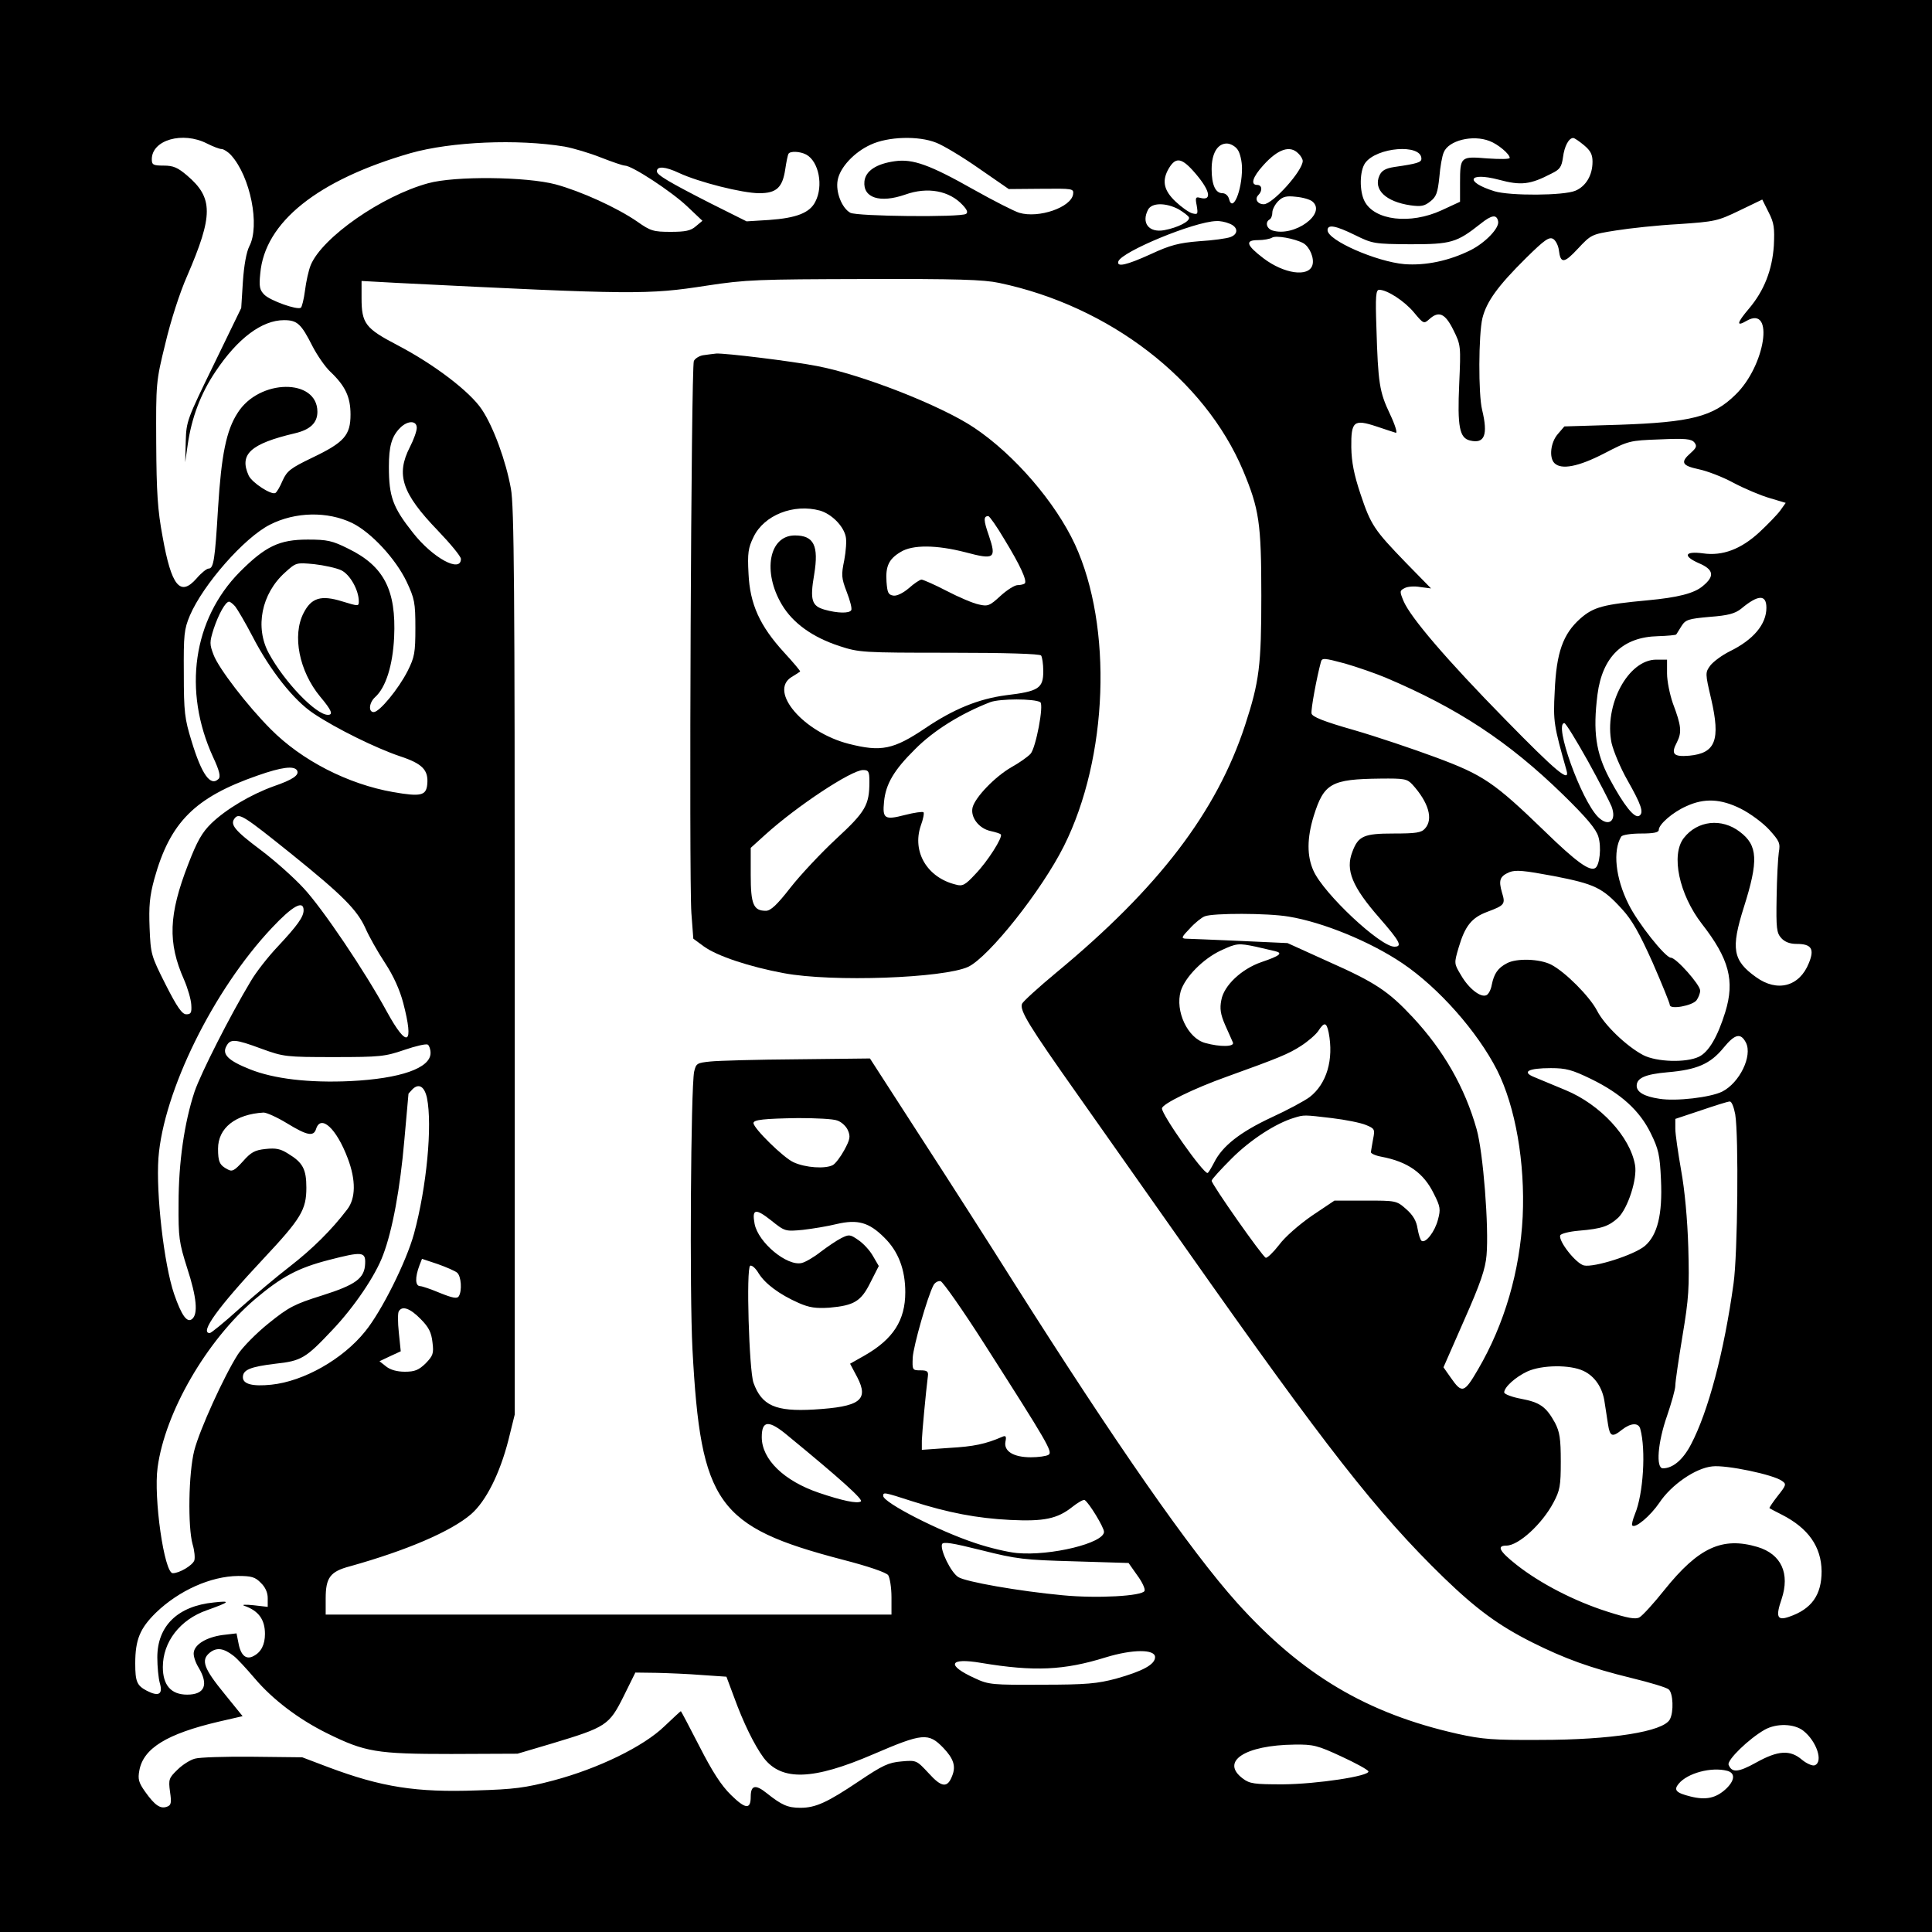
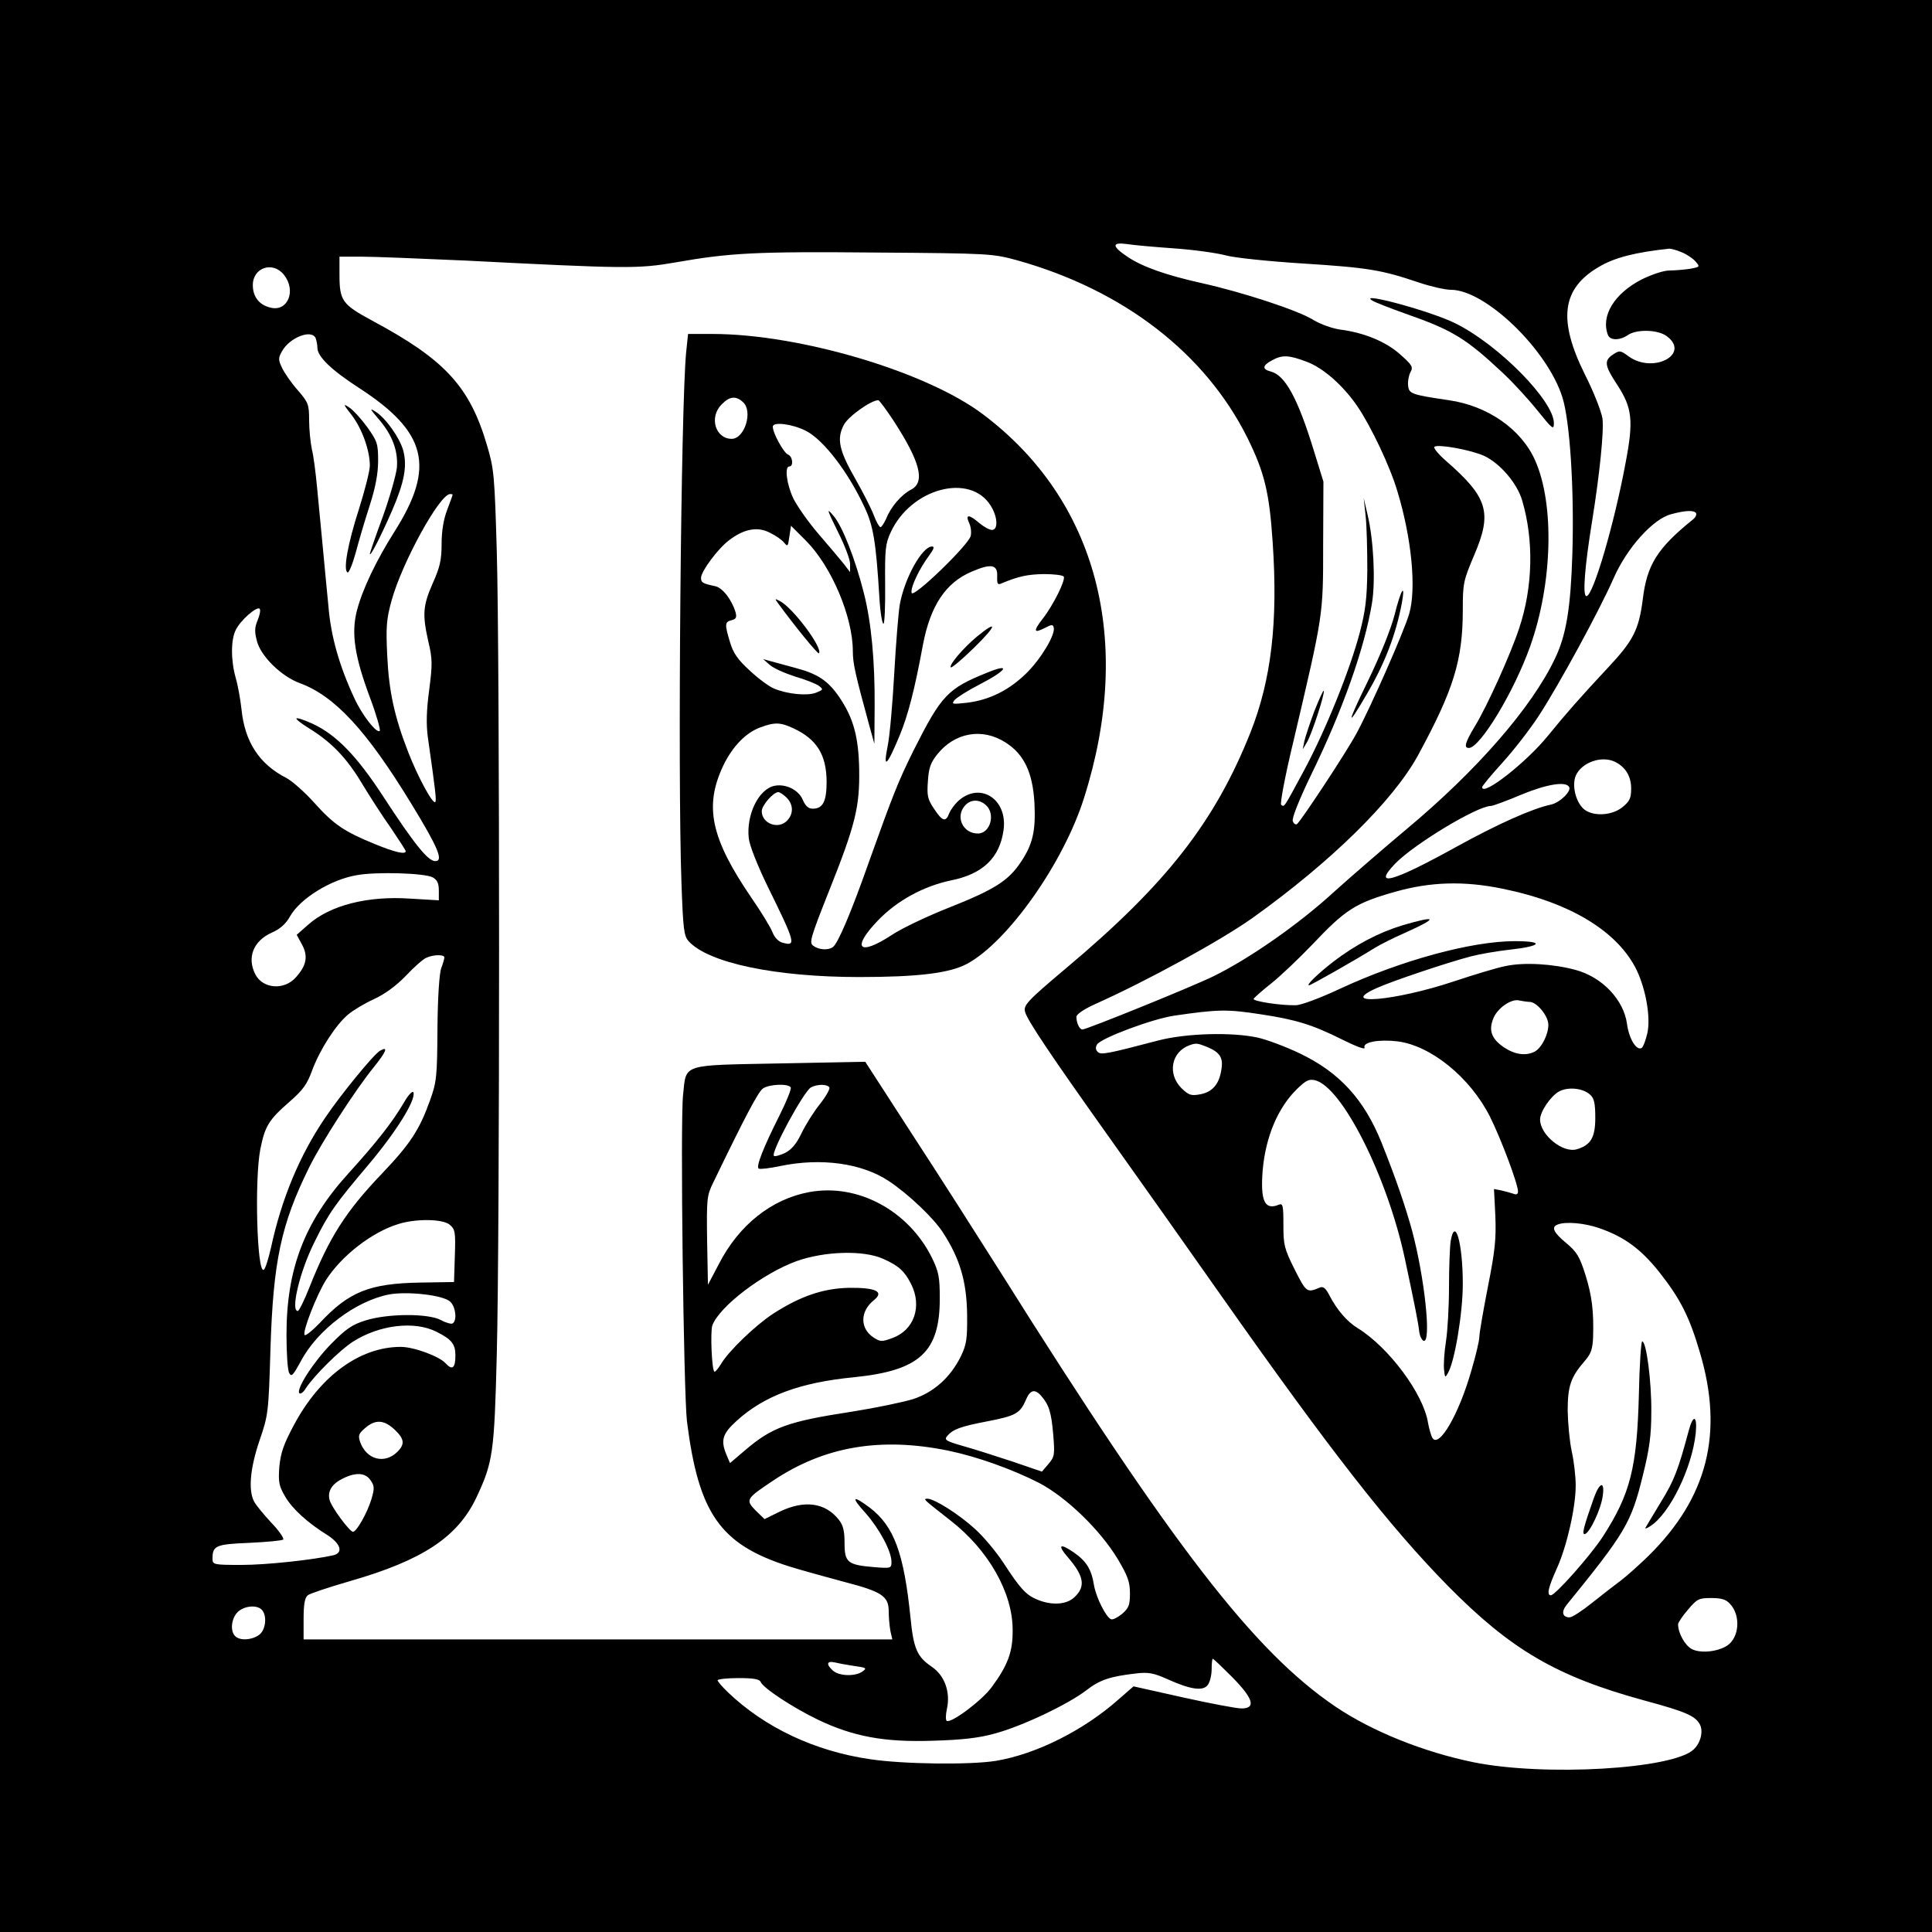
<svg xmlns="http://www.w3.org/2000/svg" version="1.0" width="700pt" height="700pt" viewBox="0 0 700 700" preserveAspectRatio="xMidYMid meet">
  <g transform="translate(0,700) scale(0.1,-0.1)" fill="#000000" stroke="none">
-     <path d="M0 3500 l0 -3500 3500 0 3500 0 0 3500 0 3500 -3500 0 -3500 0 0 -3500z m750 2980 c22 -11 45 -20 53 -20 7 0 23 -10 34 -22 70 -77 106 -256 66 -331 -10 -20 -19 -68 -23 -128 l-6 -95 -99 -204 c-97 -199 -100 -206 -102 -279 l-2 -76 9 63 c14 98 47 186 101 266 80 120 168 186 248 186 48 0 62 -13 103 -94 17 -33 46 -75 64 -92 55 -52 74 -92 74 -156 0 -75 -23 -101 -138 -156 -79 -38 -92 -48 -108 -83 -9 -22 -21 -42 -26 -45 -14 -9 -85 37 -97 63 -35 77 6 115 167 153 56 13 82 38 82 78 0 122 -211 120 -289 -4 -41 -63 -59 -152 -71 -345 -11 -186 -16 -219 -34 -219 -7 0 -27 -16 -44 -36 -59 -67 -91 -28 -123 152 -18 96 -22 161 -23 339 -1 217 -1 222 33 360 19 81 52 184 79 245 95 220 95 283 0 364 -34 29 -50 36 -85 36 -38 0 -43 3 -43 23 0 70 112 102 200 57z m2642 3 c24 -9 93 -50 153 -92 l110 -76 118 1 c114 1 118 1 115 -20 -7 -47 -124 -88 -195 -67 -17 5 -92 43 -165 84 -159 90 -221 112 -285 103 -67 -9 -107 -35 -111 -73 -6 -60 56 -80 148 -48 81 29 160 14 208 -38 16 -17 20 -27 12 -32 -21 -13 -394 -9 -419 4 -31 17 -54 76 -46 118 8 46 60 102 120 129 62 29 172 33 237 7z m2005 6 c30 -11 73 -47 73 -61 0 -5 -36 -5 -81 -2 -97 8 -99 7 -99 -89 l0 -68 -67 -31 c-113 -52 -243 -37 -279 33 -19 37 -18 109 2 138 41 58 204 71 204 16 0 -13 -14 -18 -98 -30 -32 -5 -46 -13 -54 -31 -23 -51 23 -95 113 -108 37 -5 50 -3 71 14 22 17 27 31 33 88 3 37 10 77 16 90 17 43 105 65 166 41z m342 -15 c24 -20 31 -34 31 -60 0 -49 -24 -89 -62 -105 -42 -18 -237 -19 -293 -2 -110 34 -96 71 15 42 81 -22 114 -18 191 22 31 15 37 24 42 59 5 40 21 70 37 70 5 0 22 -12 39 -26z m-3694 -5 c33 -6 93 -24 133 -40 41 -16 79 -29 86 -29 26 0 169 -94 225 -147 l56 -53 -24 -20 c-18 -16 -38 -20 -91 -20 -62 0 -73 3 -121 37 -74 51 -204 110 -296 135 -106 28 -365 31 -462 4 -168 -46 -383 -196 -425 -296 -8 -19 -17 -61 -21 -93 -4 -31 -11 -59 -15 -62 -14 -9 -111 26 -132 47 -17 17 -20 29 -15 77 16 186 208 339 544 436 148 42 388 52 558 24z m2439 -11 c9 -12 16 -43 16 -68 0 -82 -34 -162 -47 -111 -3 12 -13 21 -24 21 -25 0 -39 30 -39 87 0 57 21 93 55 93 13 0 31 -10 39 -22z m220 -14 c9 -8 16 -21 16 -27 0 -36 -109 -157 -141 -157 -23 0 -34 19 -20 33 16 16 14 37 -4 37 -25 0 -17 28 22 71 53 59 97 74 127 43z m-1783 -4 c46 -25 63 -114 33 -171 -20 -40 -68 -59 -168 -66 l-81 -5 -130 65 c-149 76 -195 103 -195 116 0 20 30 18 81 -6 71 -33 229 -73 290 -73 62 0 84 20 94 86 4 27 9 52 12 57 6 10 41 9 64 -3z m1402 -59 c60 -67 72 -110 26 -98 -17 5 -19 1 -13 -28 5 -31 4 -33 -16 -28 -12 3 -40 23 -61 43 -41 39 -49 72 -28 113 26 48 47 48 92 -2z m432 -111 c53 -44 -66 -130 -145 -105 -21 7 -27 30 -10 40 6 3 10 15 10 26 0 10 10 29 21 40 17 17 30 20 65 16 24 -2 51 -10 59 -17z m1672 -160 c-6 -88 -35 -163 -90 -228 -45 -53 -47 -67 -8 -44 101 57 67 -164 -41 -268 -81 -80 -162 -100 -421 -109 l-199 -6 -24 -28 c-26 -30 -32 -85 -12 -105 25 -25 87 -13 180 35 89 46 91 47 202 51 92 4 114 2 125 -11 10 -13 8 -19 -13 -38 -39 -34 -32 -46 28 -59 30 -6 88 -28 128 -50 40 -21 99 -46 131 -55 l57 -17 -20 -28 c-11 -15 -45 -50 -75 -78 -67 -62 -134 -87 -204 -77 -67 9 -75 -9 -17 -35 55 -23 60 -47 16 -83 -31 -27 -92 -42 -200 -52 -161 -15 -196 -24 -244 -66 -63 -56 -87 -123 -93 -264 -6 -110 -3 -124 43 -287 13 -46 -38 -3 -222 185 -211 215 -344 370 -369 430 -14 34 -14 37 4 46 10 6 36 8 57 4 l39 -5 -91 93 c-115 119 -127 136 -165 250 -23 69 -32 114 -33 168 -1 95 9 103 91 76 32 -11 64 -21 70 -23 7 -2 -2 28 -21 68 -38 80 -43 111 -49 313 -4 113 -2 137 10 137 29 0 92 -41 126 -82 34 -41 36 -42 55 -25 35 32 58 22 88 -39 27 -54 27 -58 21 -195 -7 -155 1 -196 39 -205 53 -13 66 20 44 111 -14 56 -13 273 1 332 15 60 55 116 158 218 68 67 84 78 99 69 9 -6 18 -24 20 -40 6 -50 19 -49 69 5 48 51 49 52 138 66 50 8 152 19 227 23 132 9 141 11 220 49 l83 40 23 -46 c20 -39 22 -57 19 -121z m-2157 132 c18 -11 36 -24 38 -30 4 -14 -41 -37 -90 -46 -55 -10 -84 26 -58 75 14 25 64 25 110 1z m1158 -44 c5 -24 -46 -77 -99 -104 -78 -39 -164 -57 -241 -51 -101 9 -278 86 -278 123 0 22 29 17 100 -18 63 -31 69 -32 200 -33 148 0 168 6 254 74 41 33 59 35 64 9z m-974 -8 c32 -12 34 -38 4 -49 -13 -5 -63 -12 -113 -15 -74 -6 -105 -14 -176 -47 -88 -40 -124 -48 -117 -26 12 35 274 144 355 146 12 1 33 -3 47 -9z m268 -71 c23 -13 41 -55 33 -80 -14 -44 -103 -31 -177 25 -63 48 -68 66 -20 66 20 0 43 4 51 9 14 9 81 -3 113 -20z m-1102 -144 c400 -84 745 -350 884 -680 58 -139 66 -189 66 -453 0 -253 -7 -311 -59 -470 -103 -314 -313 -589 -684 -896 -65 -54 -121 -105 -124 -113 -9 -24 23 -77 204 -333 91 -129 267 -379 391 -555 504 -716 690 -955 933 -1191 118 -114 198 -173 319 -234 120 -60 211 -93 362 -130 66 -16 126 -34 134 -41 16 -13 19 -82 4 -109 -24 -44 -211 -74 -470 -74 -169 -1 -209 2 -299 22 -329 74 -564 214 -799 475 -168 187 -441 579 -810 1162 -83 132 -234 368 -336 525 l-184 285 -263 -3 c-145 -1 -287 -5 -315 -8 -49 -5 -52 -7 -59 -37 -12 -61 -17 -799 -6 -1007 30 -559 89 -642 544 -761 93 -24 157 -46 165 -56 6 -9 12 -45 12 -80 l0 -63 -1025 0 -1025 0 0 58 c0 76 16 98 88 117 204 57 366 126 439 189 54 47 104 147 135 268 l23 93 0 1640 c0 1344 -2 1654 -14 1715 -18 100 -63 223 -105 286 -43 65 -173 164 -307 234 -115 60 -129 78 -129 170 l0 62 128 -7 c860 -43 909 -43 1122 -10 144 22 185 23 572 24 336 1 431 -2 488 -14z m-2110 -525 c0 -12 -11 -43 -25 -70 -51 -100 -29 -167 101 -302 46 -48 84 -94 84 -103 0 -52 -102 3 -174 95 -73 92 -87 131 -87 239 0 74 10 110 41 141 27 27 60 27 60 0z m-234 -345 c69 -34 157 -129 197 -212 29 -62 32 -76 32 -168 0 -90 -3 -106 -28 -156 -33 -65 -102 -149 -123 -149 -20 0 -17 34 5 54 39 35 64 115 69 217 8 171 -37 258 -166 321 -58 29 -76 33 -147 33 -103 0 -153 -24 -246 -117 -170 -172 -207 -431 -97 -671 23 -49 28 -71 20 -79 -29 -29 -61 15 -98 137 -25 81 -28 105 -28 245 -1 140 1 160 22 210 48 112 197 282 290 329 92 47 209 49 298 6z m-40 -171 c32 -15 64 -72 64 -113 0 -18 -1 -18 -60 0 -77 24 -112 13 -140 -42 -42 -81 -16 -211 60 -303 42 -50 48 -66 28 -66 -43 0 -157 118 -214 223 -51 94 -27 216 59 293 40 36 40 36 105 30 36 -4 81 -14 98 -22z m5164 -136 c0 -60 -47 -116 -133 -158 -28 -14 -59 -37 -70 -51 -19 -26 -19 -28 3 -122 34 -148 16 -196 -79 -205 -58 -5 -68 6 -45 49 18 36 16 59 -15 141 -11 32 -21 80 -21 108 l0 50 -39 0 c-102 0 -190 -165 -162 -302 7 -30 32 -90 57 -134 51 -90 61 -119 43 -130 -17 -10 -55 37 -108 136 -49 93 -60 169 -43 304 18 137 92 208 219 211 35 1 64 4 66 6 2 2 10 16 19 30 15 24 25 27 103 34 67 5 91 12 113 29 62 52 92 53 92 4z m-5548 5 c8 -10 37 -59 63 -109 64 -124 150 -232 221 -279 82 -55 227 -126 313 -155 82 -27 104 -50 99 -102 -4 -41 -24 -45 -123 -28 -165 29 -332 115 -444 228 -85 85 -189 221 -207 269 -15 39 -15 46 0 94 18 54 43 99 56 99 4 0 14 -8 22 -17z m4168 -258 c262 -111 446 -232 643 -424 86 -84 120 -125 128 -152 12 -38 5 -104 -11 -114 -20 -13 -69 22 -183 133 -184 178 -223 204 -395 268 -81 30 -214 75 -297 99 -109 31 -151 48 -153 60 -3 14 19 132 34 187 4 15 12 14 87 -6 45 -13 111 -36 147 -51z m733 -302 c42 -76 80 -150 86 -165 20 -53 -11 -76 -49 -38 -62 62 -161 340 -122 340 5 0 43 -62 85 -137z m-4677 -34 c10 -17 -15 -34 -85 -58 -83 -30 -172 -83 -225 -134 -34 -33 -52 -65 -84 -148 -71 -183 -75 -284 -15 -419 13 -30 25 -71 26 -90 2 -29 -1 -35 -18 -35 -15 0 -33 25 -75 108 -53 105 -54 110 -58 205 -3 79 0 114 17 177 57 206 147 296 374 375 88 31 132 36 143 19z m4041 -51 c59 -65 77 -126 46 -160 -13 -15 -32 -18 -115 -18 -106 0 -127 -9 -148 -66 -26 -66 -1 -127 99 -241 74 -85 83 -103 53 -103 -51 0 -256 192 -293 275 -24 53 -24 118 1 199 37 118 63 133 241 135 87 1 97 -1 116 -21z m1190 -88 c34 -17 80 -51 103 -76 37 -41 41 -49 35 -82 -3 -20 -7 -94 -8 -163 -2 -113 0 -129 17 -148 13 -14 31 -21 56 -21 53 0 65 -18 44 -69 -34 -86 -115 -107 -192 -51 -84 60 -91 103 -44 252 54 170 51 225 -14 274 -66 51 -154 41 -203 -22 -48 -61 -17 -205 65 -311 99 -127 120 -206 85 -320 -28 -90 -60 -145 -96 -162 -46 -22 -152 -19 -201 6 -61 32 -142 110 -168 162 -27 51 -114 139 -166 166 -41 21 -125 24 -160 5 -33 -17 -47 -38 -55 -78 -3 -18 -12 -35 -20 -38 -21 -9 -64 25 -91 72 -26 43 -26 43 -9 101 23 78 47 108 103 129 64 24 67 28 54 70 -13 45 -8 59 27 74 23 9 53 6 160 -14 149 -29 177 -42 248 -120 36 -39 63 -87 111 -194 34 -78 62 -147 62 -153 0 -18 82 -3 97 17 7 10 13 25 13 35 0 21 -87 119 -106 119 -20 0 -121 127 -154 195 -47 94 -57 193 -26 244 4 6 35 11 72 11 46 0 64 4 64 13 0 20 50 64 100 86 65 30 125 27 197 -9z m-5250 -165 c186 -150 237 -202 267 -268 12 -28 44 -85 71 -126 31 -47 54 -99 66 -145 40 -153 15 -167 -59 -32 -80 147 -233 374 -302 448 -34 37 -103 99 -155 138 -96 72 -113 93 -94 116 16 19 33 8 206 -131z m43 -203 c0 -24 -22 -55 -95 -133 -34 -36 -78 -92 -97 -125 -74 -123 -180 -332 -203 -399 -37 -112 -58 -256 -58 -405 -1 -125 2 -142 31 -234 35 -107 40 -167 18 -185 -18 -15 -38 12 -65 90 -37 108 -66 364 -57 493 18 241 199 609 411 834 75 80 115 102 115 64z m3569 -23 c123 -20 295 -90 412 -169 132 -89 272 -248 343 -387 67 -133 102 -336 93 -531 -10 -198 -66 -390 -162 -554 -50 -86 -58 -88 -99 -29 l-26 37 75 171 c59 133 77 186 81 235 9 101 -12 373 -36 457 -43 152 -120 286 -232 406 -87 93 -134 125 -303 200 l-150 68 -175 8 c-96 4 -184 8 -194 8 -17 1 -15 6 15 37 18 20 43 40 54 44 29 12 228 12 304 -1z m-119 -109 c25 -6 56 -13 69 -16 31 -7 19 -17 -49 -40 -72 -25 -136 -85 -145 -138 -6 -30 -3 -51 14 -90 13 -28 25 -57 28 -63 7 -16 -46 -17 -100 -2 -64 17 -110 116 -89 188 16 51 81 117 145 147 58 27 64 27 127 14z m264 -311 c19 -98 -7 -186 -69 -234 -19 -14 -82 -48 -139 -74 -113 -53 -177 -103 -207 -163 -11 -21 -21 -38 -24 -38 -17 0 -165 210 -165 234 0 16 117 73 235 115 186 67 223 82 268 111 25 16 53 40 63 54 22 34 30 33 38 -5z m1512 -37 c24 -48 -23 -145 -86 -177 -42 -21 -167 -36 -228 -26 -54 8 -82 24 -82 47 0 28 31 42 112 49 106 9 155 30 203 89 41 50 62 55 81 18z m-5378 -22 c80 -29 88 -30 262 -30 167 0 185 2 255 26 41 14 79 23 85 19 5 -3 10 -17 10 -30 0 -55 -109 -93 -290 -102 -150 -7 -278 8 -365 43 -78 31 -101 54 -85 83 14 28 31 27 128 -9z m4816 -109 c109 -53 177 -115 217 -197 28 -57 33 -78 37 -168 6 -127 -13 -201 -58 -240 -39 -33 -184 -79 -221 -71 -29 7 -93 88 -86 109 2 6 32 14 68 17 83 7 108 16 142 47 35 34 70 141 61 191 -18 103 -126 219 -251 271 -43 18 -94 39 -113 47 -48 19 -24 33 59 33 55 0 77 -6 145 -39z m-4217 -69 c20 -99 -1 -323 -47 -492 -28 -102 -118 -282 -177 -354 -81 -101 -223 -181 -340 -193 -68 -7 -103 2 -103 27 0 27 27 38 118 49 94 10 110 20 206 122 79 83 157 198 184 272 34 89 62 242 77 416 8 91 15 167 15 168 0 1 7 8 15 17 23 22 43 9 52 -32z m4740 -59 c13 -78 9 -508 -6 -613 -34 -248 -92 -465 -154 -583 -29 -56 -66 -87 -102 -87 -26 0 -19 93 15 190 16 47 30 96 30 110 0 14 12 95 26 180 23 137 25 174 21 320 -3 102 -13 209 -26 280 -11 63 -21 131 -21 150 l0 36 93 31 c50 17 97 32 104 32 7 1 15 -20 20 -46z m-5247 -33 c72 -44 96 -49 105 -21 17 55 74 3 115 -106 30 -79 29 -145 -2 -185 -57 -75 -126 -143 -207 -206 -47 -36 -130 -106 -184 -154 -53 -48 -102 -88 -107 -88 -38 0 30 94 195 270 136 145 155 177 155 257 0 67 -13 91 -66 123 -28 18 -45 21 -82 17 -39 -4 -53 -12 -82 -45 -31 -34 -39 -38 -55 -29 -29 15 -35 27 -35 75 0 75 63 125 165 131 11 0 49 -17 85 -39z m3785 19 c50 -6 105 -17 124 -25 32 -13 33 -16 26 -51 -4 -21 -7 -42 -8 -47 -1 -5 16 -13 38 -17 95 -18 153 -58 190 -134 24 -47 25 -57 15 -94 -11 -43 -44 -86 -59 -77 -5 3 -11 23 -15 45 -4 27 -16 48 -41 70 -35 31 -37 31 -148 31 l-112 0 -82 -55 c-46 -32 -98 -77 -119 -106 -21 -27 -43 -48 -48 -46 -12 4 -196 266 -196 279 0 5 33 41 73 81 67 67 159 127 226 147 36 11 35 11 136 -1z m-1791 -9 c15 -5 32 -21 38 -35 10 -23 8 -33 -13 -72 -13 -24 -32 -49 -41 -54 -27 -15 -100 -10 -143 10 -36 16 -145 123 -145 142 0 12 38 16 162 18 64 0 128 -3 142 -9z m-125 -396 c35 4 90 13 122 21 77 18 118 6 173 -49 51 -50 76 -116 76 -198 0 -102 -44 -170 -147 -229 l-53 -30 26 -49 c43 -83 10 -107 -157 -117 -139 -8 -189 14 -219 97 -16 46 -27 415 -12 424 6 3 20 -9 31 -28 24 -38 75 -76 145 -107 39 -17 62 -20 111 -17 90 8 115 23 149 92 l30 59 -21 36 c-11 20 -35 46 -53 58 -30 21 -34 21 -62 7 -16 -8 -50 -31 -75 -50 -24 -19 -55 -37 -68 -40 -53 -13 -158 74 -171 142 -10 54 3 57 59 13 51 -41 52 -41 116 -35z m-1586 -122 c-2 -54 -34 -77 -157 -116 -99 -31 -120 -42 -192 -100 -45 -36 -95 -87 -112 -113 -51 -80 -139 -274 -158 -348 -21 -82 -24 -277 -6 -341 7 -23 9 -49 6 -58 -7 -18 -54 -46 -78 -46 -31 0 -70 274 -55 383 27 200 177 459 352 609 97 82 156 114 269 143 120 31 133 30 131 -13z m333 -33 c15 -12 19 -66 6 -86 -6 -9 -22 -6 -67 12 -33 14 -66 25 -72 25 -19 0 -20 31 -3 76 l9 23 57 -19 c31 -11 63 -25 70 -31z m1911 -259 c230 -360 248 -391 232 -401 -8 -5 -37 -9 -64 -9 -63 0 -99 22 -92 57 4 19 1 23 -12 17 -60 -26 -103 -35 -191 -40 l-100 -7 0 34 c1 29 14 170 22 234 2 16 -3 20 -27 20 -29 0 -30 1 -28 47 3 43 53 219 75 261 5 10 17 17 26 15 8 -2 80 -104 159 -228z m-2043 91 c30 -30 39 -49 43 -85 5 -40 2 -48 -25 -76 -25 -24 -39 -30 -75 -30 -29 0 -53 7 -68 19 l-24 19 38 18 39 18 -7 68 c-4 37 -4 72 0 77 12 21 41 11 79 -28z m4213 -188 c41 -19 70 -61 77 -115 3 -21 9 -56 12 -78 7 -45 15 -49 51 -20 32 25 60 26 66 3 21 -76 11 -236 -19 -308 -8 -20 -13 -39 -10 -42 11 -12 66 35 98 82 43 65 131 126 192 132 50 6 223 -30 253 -53 16 -11 15 -15 -16 -54 -18 -23 -31 -43 -30 -44 2 -2 23 -13 45 -24 96 -49 143 -116 144 -205 0 -86 -36 -137 -118 -165 -43 -15 -49 0 -27 64 31 93 -1 163 -87 189 -128 38 -214 -2 -337 -155 -39 -49 -80 -94 -91 -100 -14 -8 -42 -3 -117 21 -119 38 -243 102 -329 170 -62 49 -72 69 -36 69 44 0 129 78 170 155 24 45 27 61 27 150 0 83 -4 107 -21 140 -32 58 -54 74 -123 87 -33 6 -61 17 -61 23 0 19 41 56 84 76 53 24 155 25 203 2z m-2881 -236 c190 -156 273 -231 263 -237 -13 -9 -68 3 -151 31 -127 43 -208 121 -208 202 0 62 26 63 96 4z m448 -236 c131 -42 236 -62 356 -68 122 -6 171 4 225 47 20 16 41 28 45 25 16 -10 70 -99 70 -115 0 -41 -193 -88 -315 -77 -33 3 -101 19 -151 36 -131 43 -334 147 -334 171 0 14 2 14 104 -19z m588 -218 l197 -6 31 -44 c18 -24 30 -50 27 -57 -8 -19 -172 -28 -296 -16 -161 15 -353 49 -379 66 -27 17 -66 98 -59 119 4 10 36 5 144 -22 127 -32 154 -35 335 -40z m-2947 -78 c16 -15 25 -35 25 -55 l0 -32 -52 6 c-29 3 -44 2 -33 -2 52 -18 75 -50 75 -102 0 -39 -14 -66 -41 -80 -27 -15 -47 2 -55 47 l-7 35 -51 -6 c-57 -8 -100 -33 -104 -63 -2 -12 6 -36 17 -54 38 -63 23 -99 -41 -99 -58 0 -88 34 -88 100 0 91 62 172 160 206 84 30 88 35 25 28 -131 -13 -205 -85 -205 -199 0 -33 4 -75 9 -93 12 -41 -4 -50 -47 -28 -36 19 -42 33 -42 99 0 86 17 127 75 184 83 80 198 132 298 133 48 0 62 -4 82 -25z m-98 -265 c13 -10 46 -46 75 -80 66 -78 160 -149 263 -200 138 -68 178 -75 450 -75 l240 1 125 37 c196 59 207 66 259 170 l43 87 77 -1 c42 -1 116 -4 165 -8 l88 -6 28 -75 c33 -91 73 -173 107 -219 65 -85 179 -81 397 13 179 77 200 79 254 23 37 -39 46 -66 32 -101 -17 -45 -38 -43 -85 9 -44 47 -44 48 -99 43 -47 -4 -68 -14 -153 -71 -116 -78 -158 -97 -213 -97 -46 0 -68 10 -122 53 -41 33 -58 29 -58 -13 0 -47 -19 -45 -71 6 -36 35 -68 85 -115 177 -36 70 -66 127 -67 127 -2 0 -28 -25 -59 -54 -76 -74 -241 -154 -403 -197 -102 -27 -144 -32 -277 -36 -220 -8 -346 12 -538 84 l-95 36 -180 2 c-99 1 -193 -2 -209 -7 -16 -4 -45 -22 -63 -40 -31 -30 -33 -35 -27 -80 6 -40 4 -49 -11 -54 -24 -9 -44 5 -79 54 -24 34 -27 46 -21 78 15 80 100 132 287 176 l87 20 -64 79 c-77 94 -88 124 -55 151 25 20 50 17 87 -12z m3338 -4 c0 -27 -45 -51 -141 -78 -68 -18 -107 -22 -269 -22 -179 -1 -193 0 -242 23 -106 48 -95 76 22 56 192 -32 300 -27 451 20 98 30 179 30 179 1z m2349 -267 c48 -38 73 -113 41 -125 -8 -3 -29 6 -46 20 -43 37 -87 34 -166 -10 -65 -36 -88 -38 -100 -8 -6 17 73 94 131 127 43 24 107 22 140 -4z m-1674 -93 c52 -24 96 -48 98 -54 5 -17 -186 -46 -310 -47 -103 0 -120 2 -145 21 -83 62 8 121 187 123 68 1 84 -3 170 -43z m1398 -52 c30 -8 28 -35 -5 -66 -36 -33 -72 -41 -128 -27 -52 13 -62 23 -43 46 32 39 119 62 176 47z" />
-     <path d="M2548 5713 c-14 -2 -30 -12 -34 -21 -10 -21 -18 -1874 -9 -2000 l7 -93 38 -28 c48 -35 166 -74 290 -97 176 -33 579 -18 668 23 75 36 266 276 347 438 160 320 177 794 40 1092 -71 153 -219 325 -365 423 -119 80 -407 193 -571 224 -94 18 -333 47 -364 45 -11 -1 -32 -4 -47 -6z m423 -563 c41 -12 84 -54 93 -93 4 -15 1 -54 -5 -86 -11 -54 -11 -64 9 -116 12 -31 20 -61 16 -66 -7 -12 -50 -11 -96 2 -47 13 -54 35 -38 128 17 104 -1 141 -70 141 -94 0 -118 -132 -47 -251 40 -67 111 -118 209 -150 71 -23 82 -24 398 -24 205 0 328 -4 332 -10 4 -5 8 -31 8 -57 0 -62 -17 -73 -135 -87 -99 -13 -190 -50 -292 -119 -116 -78 -160 -87 -278 -57 -164 42 -291 190 -207 242 15 9 29 18 31 20 2 1 -24 32 -58 69 -88 96 -124 175 -129 286 -4 74 -1 93 18 132 38 80 146 122 241 96z m668 -104 c58 -95 83 -150 74 -160 -4 -3 -15 -6 -26 -6 -11 0 -39 -18 -62 -39 -39 -36 -46 -39 -79 -31 -20 4 -72 26 -116 49 -44 23 -86 41 -91 41 -6 0 -27 -14 -46 -31 -21 -18 -44 -29 -56 -27 -19 3 -22 11 -25 50 -4 57 9 83 51 108 43 27 130 26 235 -1 105 -28 113 -23 85 60 -20 57 -20 71 -2 71 4 0 31 -38 58 -84z m130 -590 c14 -9 -16 -166 -35 -187 -10 -11 -41 -33 -70 -49 -60 -35 -130 -108 -140 -145 -9 -36 23 -77 65 -86 18 -4 34 -9 37 -12 9 -9 -48 -99 -93 -145 -36 -39 -46 -44 -70 -37 -103 25 -159 118 -127 213 9 24 13 46 10 49 -3 3 -33 -1 -68 -10 -73 -19 -81 -13 -75 48 6 64 36 115 112 190 67 68 167 130 273 171 35 13 159 13 181 0z m-619 -288 c0 -85 -14 -109 -120 -207 -55 -51 -130 -131 -166 -177 -49 -63 -72 -84 -89 -84 -45 0 -55 23 -55 130 l0 98 53 48 c115 104 312 234 354 234 20 0 23 -5 23 -42z" />
+     <path d="M0 3500 l0 -3500 3500 0 3500 0 0 3500 0 3500 -3500 0 -3500 0 0 -3500z m4255 2600 c72 -5 155 -17 185 -25 31 -9 157 -22 285 -30 234 -15 281 -23 417 -69 42 -14 94 -26 115 -26 125 0 350 -217 404 -390 27 -86 43 -330 36 -565 -6 -197 -22 -296 -63 -381 -84 -177 -283 -406 -540 -620 -93 -78 -209 -179 -259 -224 -127 -117 -306 -242 -438 -307 -75 -37 -460 -193 -475 -193 -11 0 -22 24 -22 46 0 9 28 28 68 46 190 85 456 231 570 312 284 203 509 424 599 588 130 239 163 346 163 529 0 95 2 105 41 197 67 156 50 210 -104 344 -26 23 -44 45 -40 49 12 11 133 -11 181 -33 57 -27 119 -99 137 -161 43 -145 39 -315 -11 -464 -31 -94 -116 -282 -160 -354 -36 -60 -41 -79 -22 -79 40 0 163 202 222 368 81 227 89 515 18 674 -50 113 -172 198 -313 218 -134 20 -144 23 -147 52 -2 15 2 37 8 49 11 19 7 26 -37 65 -51 46 -131 79 -218 90 -28 4 -70 19 -95 34 -55 35 -257 101 -405 134 -130 29 -215 59 -269 95 -57 38 -59 54 -5 47 24 -4 103 -11 174 -16z m1838 -14 c18 -7 40 -22 50 -33 17 -20 17 -20 -20 -27 -21 -3 -54 -6 -74 -6 -21 0 -63 -14 -100 -32 -100 -51 -150 -133 -123 -202 8 -20 43 -20 72 0 32 22 109 20 141 -4 87 -65 -48 -137 -137 -74 -31 23 -34 23 -57 8 -34 -22 -32 -40 15 -111 54 -83 59 -129 30 -281 -41 -222 -118 -484 -142 -484 -15 0 -6 109 21 275 27 168 43 326 37 369 -4 25 -32 97 -63 158 -99 199 -85 312 50 391 57 34 133 53 255 66 7 0 27 -5 45 -13z m-2408 -29 c386 -108 682 -337 835 -644 61 -124 79 -196 91 -376 20 -291 -5 -500 -80 -690 -129 -324 -304 -549 -666 -853 -147 -124 -159 -137 -150 -163 10 -31 89 -150 299 -445 106 -149 291 -410 411 -581 397 -564 609 -835 821 -1051 228 -231 393 -328 711 -415 152 -41 185 -56 202 -87 13 -25 3 -67 -23 -91 -76 -71 -540 -98 -797 -46 -181 37 -368 112 -501 202 -295 200 -590 582 -1212 1572 -79 125 -221 348 -317 495 l-174 269 -310 -6 c-359 -7 -338 0 -350 -113 -11 -94 2 -1083 14 -1184 42 -333 120 -445 366 -524 44 -14 135 -39 202 -57 139 -36 163 -52 163 -108 0 -21 3 -53 6 -70 l7 -31 -1067 0 -1066 0 0 74 c0 52 4 77 15 86 7 6 76 29 152 51 265 76 391 160 459 303 60 128 65 160 74 521 11 425 11 2520 0 2905 -8 276 -10 301 -35 385 -63 215 -153 312 -416 453 -109 59 -119 72 -119 167 l0 65 83 0 c46 0 213 -7 372 -14 587 -30 627 -30 761 -7 199 35 290 40 729 36 413 -3 421 -4 510 -28z m-2656 -53 c45 -57 14 -133 -47 -119 -42 9 -66 39 -66 82 0 64 73 88 113 37z m115 -230 c3 -9 6 -24 6 -34 0 -32 51 -81 150 -145 247 -160 278 -286 130 -520 -66 -104 -117 -210 -137 -288 -21 -82 -8 -166 48 -316 23 -61 38 -115 35 -119 -11 -11 -64 57 -92 118 -54 116 -85 223 -94 333 -6 59 -15 158 -21 220 -6 61 -15 156 -20 209 -5 54 -13 117 -19 140 -5 24 -10 71 -10 105 0 58 -3 65 -41 109 -23 26 -48 62 -57 81 -14 29 -14 36 -1 59 27 51 109 83 123 48z m3591 -85 c59 -22 131 -85 183 -161 49 -72 119 -219 145 -308 52 -171 69 -353 43 -443 -19 -66 -142 -344 -191 -434 -40 -74 -203 -320 -216 -329 -5 -3 -12 2 -15 11 -4 10 23 78 69 173 112 230 191 453 218 617 13 79 6 228 -16 320 l-14 60 7 -65 c4 -36 6 -123 6 -195 -1 -104 -7 -149 -27 -226 -36 -137 -124 -355 -202 -500 -76 -141 -71 -133 -83 -125 -5 3 14 105 45 233 108 460 107 451 107 708 l1 230 -34 110 c-59 193 -105 276 -157 289 -32 8 -30 22 4 40 37 21 62 20 127 -5z m-3095 -481 c0 -2 -9 -27 -20 -56 -13 -34 -20 -76 -20 -123 0 -58 -6 -84 -32 -142 -36 -82 -38 -113 -16 -212 15 -62 15 -82 3 -175 -10 -74 -11 -124 -5 -170 28 -196 32 -231 27 -236 -9 -9 -64 93 -98 181 -50 128 -70 221 -76 350 -5 104 -3 131 16 200 38 137 174 385 212 385 5 0 9 -1 9 -2z m4505 -67 c3 -6 -2 -16 -11 -23 -129 -104 -167 -164 -182 -290 -14 -109 -34 -149 -125 -246 -99 -106 -152 -166 -217 -246 -79 -98 -240 -224 -240 -188 0 4 33 44 73 88 41 45 100 121 132 170 73 112 219 380 271 498 48 110 143 216 209 233 52 14 82 15 90 4z m-5211 -387 c-12 -28 -12 -43 -3 -77 14 -55 89 -128 155 -152 127 -47 241 -170 403 -435 99 -162 119 -210 88 -210 -26 0 -75 60 -189 235 -95 146 -170 223 -254 262 -30 14 -57 23 -60 20 -3 -2 18 -19 46 -36 81 -50 136 -107 191 -199 29 -48 76 -121 106 -163 29 -43 53 -80 53 -83 0 -13 -39 -4 -110 25 -113 46 -151 72 -220 149 -35 39 -81 80 -102 91 -98 50 -151 130 -163 249 -4 36 -13 87 -21 114 -18 64 -18 140 1 175 17 34 73 83 85 76 5 -3 2 -21 -6 -41z m4919 -515 c37 -19 57 -52 57 -96 0 -34 -5 -46 -31 -67 -36 -30 -101 -35 -136 -11 -32 23 -49 86 -34 124 21 49 95 75 144 50z m-168 -90 c10 -15 -33 -57 -65 -64 -70 -15 -194 -71 -343 -153 -233 -129 -307 -149 -221 -60 70 71 295 207 346 208 7 0 56 18 108 40 94 39 163 50 175 29z m-4117 -328 c16 -9 22 -21 22 -48 l0 -35 -102 6 c-156 11 -292 -24 -371 -94 l-42 -37 19 -35 c23 -42 17 -76 -22 -119 -42 -48 -120 -42 -147 11 -31 61 -7 121 60 151 30 13 51 32 66 59 36 64 147 133 241 149 70 13 247 8 276 -8z m3876 -41 c246 -50 418 -155 486 -295 33 -69 51 -170 39 -227 -6 -26 -15 -51 -21 -55 -19 -11 -46 34 -53 87 -12 88 -90 170 -187 196 -82 22 -186 28 -252 14 -32 -6 -117 -32 -189 -56 -213 -71 -425 -89 -279 -24 52 24 257 93 342 115 31 8 93 19 139 24 118 13 129 31 19 31 -155 0 -410 -69 -632 -172 -70 -33 -142 -60 -160 -60 -51 -2 -157 14 -154 23 2 4 30 29 64 56 33 26 100 90 149 141 120 127 156 150 300 191 127 36 249 40 389 11z m-3834 -249 c0 -5 -5 -22 -11 -38 -7 -17 -13 -103 -14 -218 -1 -176 -3 -195 -27 -262 -38 -106 -71 -157 -173 -264 -133 -139 -192 -232 -265 -416 -18 -46 -37 -83 -41 -83 -27 0 7 143 60 249 52 106 75 138 196 281 101 120 172 234 163 262 -3 7 -18 -8 -34 -36 -43 -73 -98 -143 -202 -258 -159 -175 -224 -346 -224 -584 0 -67 4 -130 10 -139 8 -15 14 -8 42 43 60 114 200 219 320 242 66 12 195 -2 221 -26 20 -18 26 -68 9 -79 -5 -3 -24 2 -42 12 -47 25 -193 24 -273 -1 -49 -15 -72 -31 -125 -85 -64 -65 -129 -166 -115 -179 4 -4 15 4 23 18 31 47 124 139 171 169 96 61 222 76 302 36 56 -28 69 -45 69 -86 0 -46 -11 -55 -35 -29 -23 26 -116 60 -163 60 -148 0 -292 -105 -387 -283 -38 -71 -48 -101 -53 -152 -4 -56 -1 -69 21 -107 26 -45 82 -96 155 -141 47 -31 56 -63 20 -72 -76 -17 -243 -35 -333 -35 -102 0 -105 1 -105 23 0 47 12 52 134 57 63 3 118 8 122 12 4 4 -15 32 -43 61 -27 29 -55 63 -62 76 -22 41 -15 120 19 221 32 93 33 100 40 335 10 314 38 449 140 655 44 90 168 282 234 363 46 57 54 78 23 60 -22 -12 -141 -157 -199 -243 -93 -137 -158 -294 -196 -470 -10 -43 -21 -79 -27 -81 -24 -9 -33 326 -12 436 17 85 30 107 107 174 48 42 63 63 81 113 28 75 85 164 130 202 19 16 61 41 94 56 39 18 79 47 115 84 30 32 64 62 75 66 27 12 65 12 65 1z m3932 -161 c26 0 68 -51 68 -83 0 -35 -24 -83 -49 -97 -33 -17 -73 -11 -113 16 -45 31 -55 62 -37 105 15 37 66 72 94 64 11 -2 28 -5 37 -5z m-974 -45 c127 -19 188 -38 294 -91 52 -26 85 -38 82 -30 -8 20 51 31 119 23 121 -15 263 -130 335 -272 41 -82 102 -245 102 -272 0 -10 -6 -13 -17 -8 -10 3 -30 9 -44 12 l-26 5 5 -99 c3 -82 -1 -124 -27 -255 -17 -87 -31 -168 -31 -181 0 -14 -13 -69 -29 -123 -45 -158 -117 -282 -141 -244 -5 8 -12 33 -16 55 -17 106 -143 274 -255 343 -39 24 -75 66 -103 120 -13 25 -22 32 -34 27 -47 -20 -49 -18 -91 65 -38 76 -41 89 -41 162 0 72 -2 79 -17 73 -51 -21 -67 14 -58 126 11 121 55 226 125 294 32 31 43 36 65 31 98 -25 261 -348 325 -646 36 -169 49 -234 52 -264 2 -16 9 -31 16 -34 29 -9 4 228 -42 400 -25 90 -57 184 -110 317 -63 157 -152 255 -296 324 -52 25 -122 51 -155 58 -95 20 -256 15 -355 -10 -191 -50 -211 -54 -223 -42 -8 8 -8 17 -2 27 15 23 199 92 279 104 158 23 192 24 314 5z m-195 -118 c48 -20 60 -40 52 -84 -8 -52 -33 -80 -77 -88 -33 -6 -41 -3 -68 23 -51 52 -36 131 30 155 23 8 28 8 63 -6z m-1508 -147 c3 -5 -15 -50 -40 -100 -59 -117 -87 -188 -76 -194 5 -3 39 1 77 9 148 31 296 11 394 -54 71 -47 165 -136 198 -189 60 -93 84 -175 86 -292 1 -93 -2 -111 -23 -155 -38 -76 -97 -129 -172 -154 -35 -11 -136 -32 -224 -46 -229 -35 -288 -56 -386 -140 l-54 -46 -12 28 c-23 54 -16 78 36 125 100 91 230 139 425 158 238 24 311 91 311 285 0 79 -4 97 -28 147 -85 172 -269 271 -444 239 -137 -25 -256 -119 -329 -262 l-39 -74 -3 160 c-2 152 -1 163 22 210 115 238 163 329 180 341 23 16 92 19 101 4z m140 0 c3 -5 -12 -32 -34 -60 -22 -27 -52 -75 -67 -106 -19 -40 -37 -60 -61 -72 -18 -8 -35 -13 -39 -10 -12 12 107 232 134 248 22 12 59 13 67 0z m2756 -26 c15 -13 19 -31 19 -84 0 -71 -16 -99 -67 -114 -50 -15 -133 52 -133 108 0 28 38 84 68 101 32 18 87 13 113 -11z m-4132 -471 c20 -17 22 -26 19 -113 l-3 -95 -122 -2 c-184 -3 -259 -33 -365 -147 -26 -27 -51 -47 -54 -43 -10 9 43 145 77 199 56 88 167 174 262 203 63 20 160 19 186 -2z m4166 -13 c89 -31 149 -74 216 -158 76 -96 110 -162 148 -292 87 -292 28 -526 -186 -737 -36 -35 -81 -75 -101 -90 -20 -15 -67 -51 -103 -80 -36 -29 -73 -53 -82 -53 -26 0 -31 20 -11 45 213 262 234 297 276 468 24 96 31 145 31 232 1 110 -18 255 -33 255 -4 0 -10 -87 -12 -192 -7 -267 -31 -361 -131 -516 -45 -69 -172 -212 -188 -212 -16 0 -9 29 22 98 36 79 69 224 68 302 0 30 -6 84 -14 120 -8 36 -14 102 -15 148 0 90 11 122 61 180 23 26 29 43 31 85 3 97 -4 152 -28 229 -21 66 -31 82 -69 114 -45 37 -56 58 -32 67 28 12 98 6 152 -13z m-2595 -111 c56 -25 77 -44 101 -91 41 -81 11 -168 -68 -196 -38 -14 -43 -14 -68 2 -50 33 -49 95 1 135 39 31 8 46 -90 45 -93 -2 -176 -30 -275 -94 -63 -41 -161 -135 -188 -181 -10 -16 -20 -29 -24 -29 -10 0 -16 147 -8 168 26 69 184 189 306 233 102 36 242 40 313 8z m572 -496 c29 -33 37 -60 44 -140 6 -74 5 -81 -17 -107 l-24 -28 -105 36 c-58 19 -138 45 -178 56 -63 18 -72 23 -61 36 21 25 46 35 145 54 104 20 120 29 141 78 15 36 32 41 55 15z m-2343 -122 c36 -34 39 -53 11 -81 -46 -46 -112 -29 -135 35 -8 24 -6 30 18 51 37 32 68 30 106 -5z m2007 -77 c105 -22 231 -67 329 -117 99 -52 221 -170 285 -276 36 -61 44 -82 44 -124 0 -42 -4 -53 -28 -74 -16 -13 -33 -22 -40 -20 -18 6 -54 78 -62 122 -9 58 -27 88 -73 120 -51 35 -61 28 -23 -16 59 -68 66 -106 27 -144 -28 -29 -83 -33 -136 -11 -42 17 -63 41 -123 133 -26 40 -72 95 -103 123 -59 54 -148 110 -173 110 -16 -1 -17 0 85 -80 137 -107 224 -261 224 -395 1 -79 -17 -128 -76 -208 -35 -48 -147 -132 -163 -122 -4 3 -4 22 1 44 13 60 -8 120 -55 152 -53 36 -66 65 -77 177 -24 236 -60 332 -147 399 -64 48 -70 40 -16 -19 50 -57 94 -138 94 -177 0 -23 -2 -24 -63 -19 -96 8 -107 17 -107 87 0 44 -5 65 -21 85 -49 62 -125 72 -214 29 l-55 -27 -32 31 c-38 39 -35 43 64 109 186 124 389 158 634 108z m-2093 -108 c14 -20 14 -29 3 -67 -15 -50 -54 -119 -67 -119 -12 0 -79 90 -85 116 -8 31 9 58 48 77 48 24 83 21 101 -7z m4925 -447 c40 -42 34 -123 -11 -152 -35 -22 -96 -28 -127 -12 -25 13 -50 58 -50 90 0 6 16 30 36 53 33 39 39 42 84 42 37 0 54 -5 68 -21z m-5320 -21 c21 -21 15 -75 -10 -92 -27 -19 -69 -21 -86 -4 -19 19 -14 65 10 88 24 22 68 26 86 8z m3516 -244 c77 -78 88 -114 34 -114 -18 0 -113 18 -212 40 l-179 40 -54 -47 c-127 -113 -300 -199 -445 -223 -94 -15 -336 -12 -455 6 -201 29 -382 115 -515 242 -21 20 -38 40 -38 44 0 4 34 8 75 8 56 0 77 -4 81 -14 9 -22 115 -92 206 -136 129 -62 242 -83 418 -77 106 3 167 10 224 26 98 26 264 105 331 156 50 39 87 51 183 62 43 5 63 1 112 -21 84 -38 129 -44 146 -21 8 11 14 36 14 57 0 21 2 38 4 38 3 0 34 -30 70 -66z m-1370 40 c45 -6 48 -8 31 -20 -26 -19 -85 -17 -107 3 -25 22 -23 36 5 30 12 -3 44 -9 71 -13z" />
+     <path d="M4972 5911 c9 -6 63 -27 119 -47 172 -60 221 -90 358 -219 35 -33 90 -93 122 -133 54 -67 59 -71 59 -45 0 80 -199 283 -356 361 -87 44 -357 117 -302 83z" />
+     <path d="M2486 5723 c-19 -197 -31 -1531 -17 -1920 6 -171 9 -194 26 -213 71 -79 316 -130 618 -130 213 0 328 14 391 48 148 80 350 366 424 602 181 571 46 1080 -368 1390 -205 154 -664 290 -979 290 l-88 0 -7 -67z m206 -180 c37 -33 6 -133 -41 -133 -59 0 -83 79 -36 125 28 29 51 32 77 8z m544 -65 c99 -152 117 -225 65 -252 -35 -18 -73 -62 -90 -105 -8 -17 -17 -31 -21 -31 -4 0 -15 19 -24 43 -9 24 -39 83 -67 132 -59 103 -68 145 -42 195 15 30 97 89 125 90 4 0 28 -33 54 -72z m-316 -39 c63 -32 152 -147 212 -276 32 -67 42 -127 54 -325 3 -54 10 -98 15 -98 4 0 7 64 6 143 -1 127 1 147 20 188 74 161 289 217 363 96 25 -40 27 -87 4 -87 -9 0 -29 11 -46 25 -37 32 -51 32 -37 1 7 -14 9 -35 6 -48 -9 -34 -210 -228 -214 -206 -5 19 28 88 64 136 16 22 20 32 10 32 -36 0 -100 -115 -117 -211 -5 -30 -14 -142 -20 -249 -6 -107 -16 -226 -24 -264 -17 -85 -3 -73 44 40 30 73 54 165 84 328 27 141 82 225 177 265 70 30 94 26 92 -17 -1 -28 2 -32 15 -26 62 26 95 33 154 34 37 0 69 -4 72 -9 8 -12 -39 -106 -77 -154 -34 -44 -32 -53 9 -32 25 13 29 13 32 1 6 -26 -47 -114 -99 -165 -63 -62 -134 -97 -214 -107 -55 -6 -59 -6 -46 10 8 9 49 35 92 57 97 50 114 78 26 42 -144 -58 -166 -82 -266 -280 -56 -113 -74 -158 -162 -404 -65 -185 -114 -300 -132 -311 -18 -12 -51 -9 -70 5 -16 11 -11 28 56 197 97 243 112 307 110 441 -2 119 -21 188 -72 263 -41 60 -79 85 -159 106 -37 10 -78 21 -92 25 l-25 7 24 -21 c13 -12 54 -30 91 -42 38 -11 76 -26 87 -34 17 -13 16 -14 -11 -25 -32 -12 -103 -5 -151 15 -16 6 -56 35 -87 64 -45 41 -61 64 -73 104 -20 66 -19 74 6 80 16 4 19 10 14 29 -14 46 -47 88 -73 94 -47 10 -52 13 -52 31 1 24 61 105 102 136 54 41 103 50 147 27 21 -10 44 -26 52 -36 13 -16 14 -14 19 22 l6 39 55 -55 c92 -93 169 -275 169 -400 0 -43 8 -80 60 -270 l18 -65 1 138 c1 162 -12 302 -39 408 -31 123 -78 243 -110 280 -26 31 -25 25 15 -56 25 -49 45 -102 45 -118 l0 -30 -22 29 c-13 16 -54 65 -92 109 -38 44 -79 103 -92 130 -24 51 -32 115 -14 115 16 0 12 37 -5 43 -16 7 -55 78 -55 101 0 19 71 10 120 -15z m-45 -1078 c84 -39 119 -95 120 -192 0 -72 -13 -99 -50 -99 -16 0 -26 9 -36 31 -14 36 -61 60 -102 52 -58 -11 -104 -105 -94 -191 3 -26 32 -99 69 -175 100 -203 103 -216 55 -203 -15 3 -30 18 -38 38 -7 18 -41 74 -75 123 -149 218 -173 333 -104 480 34 71 83 121 136 140 52 19 72 18 119 -4z m768 -51 c67 -42 99 -109 105 -220 5 -100 -6 -149 -49 -213 -45 -68 -96 -100 -257 -164 -79 -31 -174 -76 -210 -100 -120 -79 -149 -50 -51 52 69 72 165 124 264 145 116 23 177 82 191 182 16 113 -86 178 -165 105 -13 -12 -27 -32 -32 -44 -12 -33 -25 -29 -55 17 -23 34 -26 47 -22 100 3 48 10 67 34 97 63 79 163 97 247 43z m-793 -200 c24 -24 26 -57 3 -82 -31 -35 -93 -13 -93 33 0 21 42 69 60 69 5 0 19 -9 30 -20z m722 -27 c36 -32 16 -103 -29 -103 -55 0 -83 62 -46 102 20 22 51 23 75 1z" />
+     <path d="M2820 4813 c56 -77 143 -184 147 -180 16 17 -93 164 -141 189 -19 10 -20 10 -6 -9z" />
+     <path d="M3539 4693 c-49 -41 -102 -103 -94 -111 3 -3 41 29 84 71 83 81 88 104 10 40z" />
+     <path d="M1275 5495 c37 -49 65 -127 65 -182 0 -19 -18 -89 -39 -156 -41 -127 -58 -222 -42 -231 5 -3 18 29 30 72 11 42 34 120 51 172 21 66 30 115 30 161 0 61 -3 70 -39 121 -22 30 -52 63 -66 72 -23 15 -22 12 10 -29z" />
+     <path d="M1369 5485 c52 -59 74 -118 69 -179 -3 -28 -26 -108 -51 -178 -26 -70 -47 -131 -47 -135 1 -12 40 64 81 158 44 102 55 160 40 217 -13 46 -63 117 -101 141 -21 13 -20 10 9 -24z" />
+     <path d="M5053 4773 c-14 -54 -52 -148 -98 -243 -76 -156 -77 -172 -4 -47 66 112 106 216 128 331 14 78 -3 51 -26 -41z" />
+     <path d="M4762 4423 c-16 -43 -32 -91 -36 -108 l-6 -30 15 25 c18 30 67 181 61 187 -2 2 -17 -31 -34 -74z" />
+     <path d="M5080 3647 c-85 -26 -169 -70 -250 -132 -55 -43 -99 -85 -87 -85 6 0 172 94 237 135 19 12 69 37 110 55 123 55 119 65 -10 27z" />
+     <path d="M5256 2503 c-3 -21 -6 -96 -6 -166 0 -71 -5 -159 -11 -197 -6 -38 -9 -84 -7 -102 3 -30 4 -31 14 -13 25 42 54 219 54 323 0 147 -28 247 -44 155z" />
+     <path d="M6119 1818 c-38 -142 -53 -182 -100 -258 -28 -47 -54 -89 -57 -95 -3 -5 5 -3 18 6 70 45 151 211 164 337 6 63 -9 69 -25 10z" />
+     <path d="M5775 1573 c-38 -108 -45 -135 -32 -131 18 6 58 91 64 138 8 55 -11 51 -32 -7z" />
  </g>
</svg>
